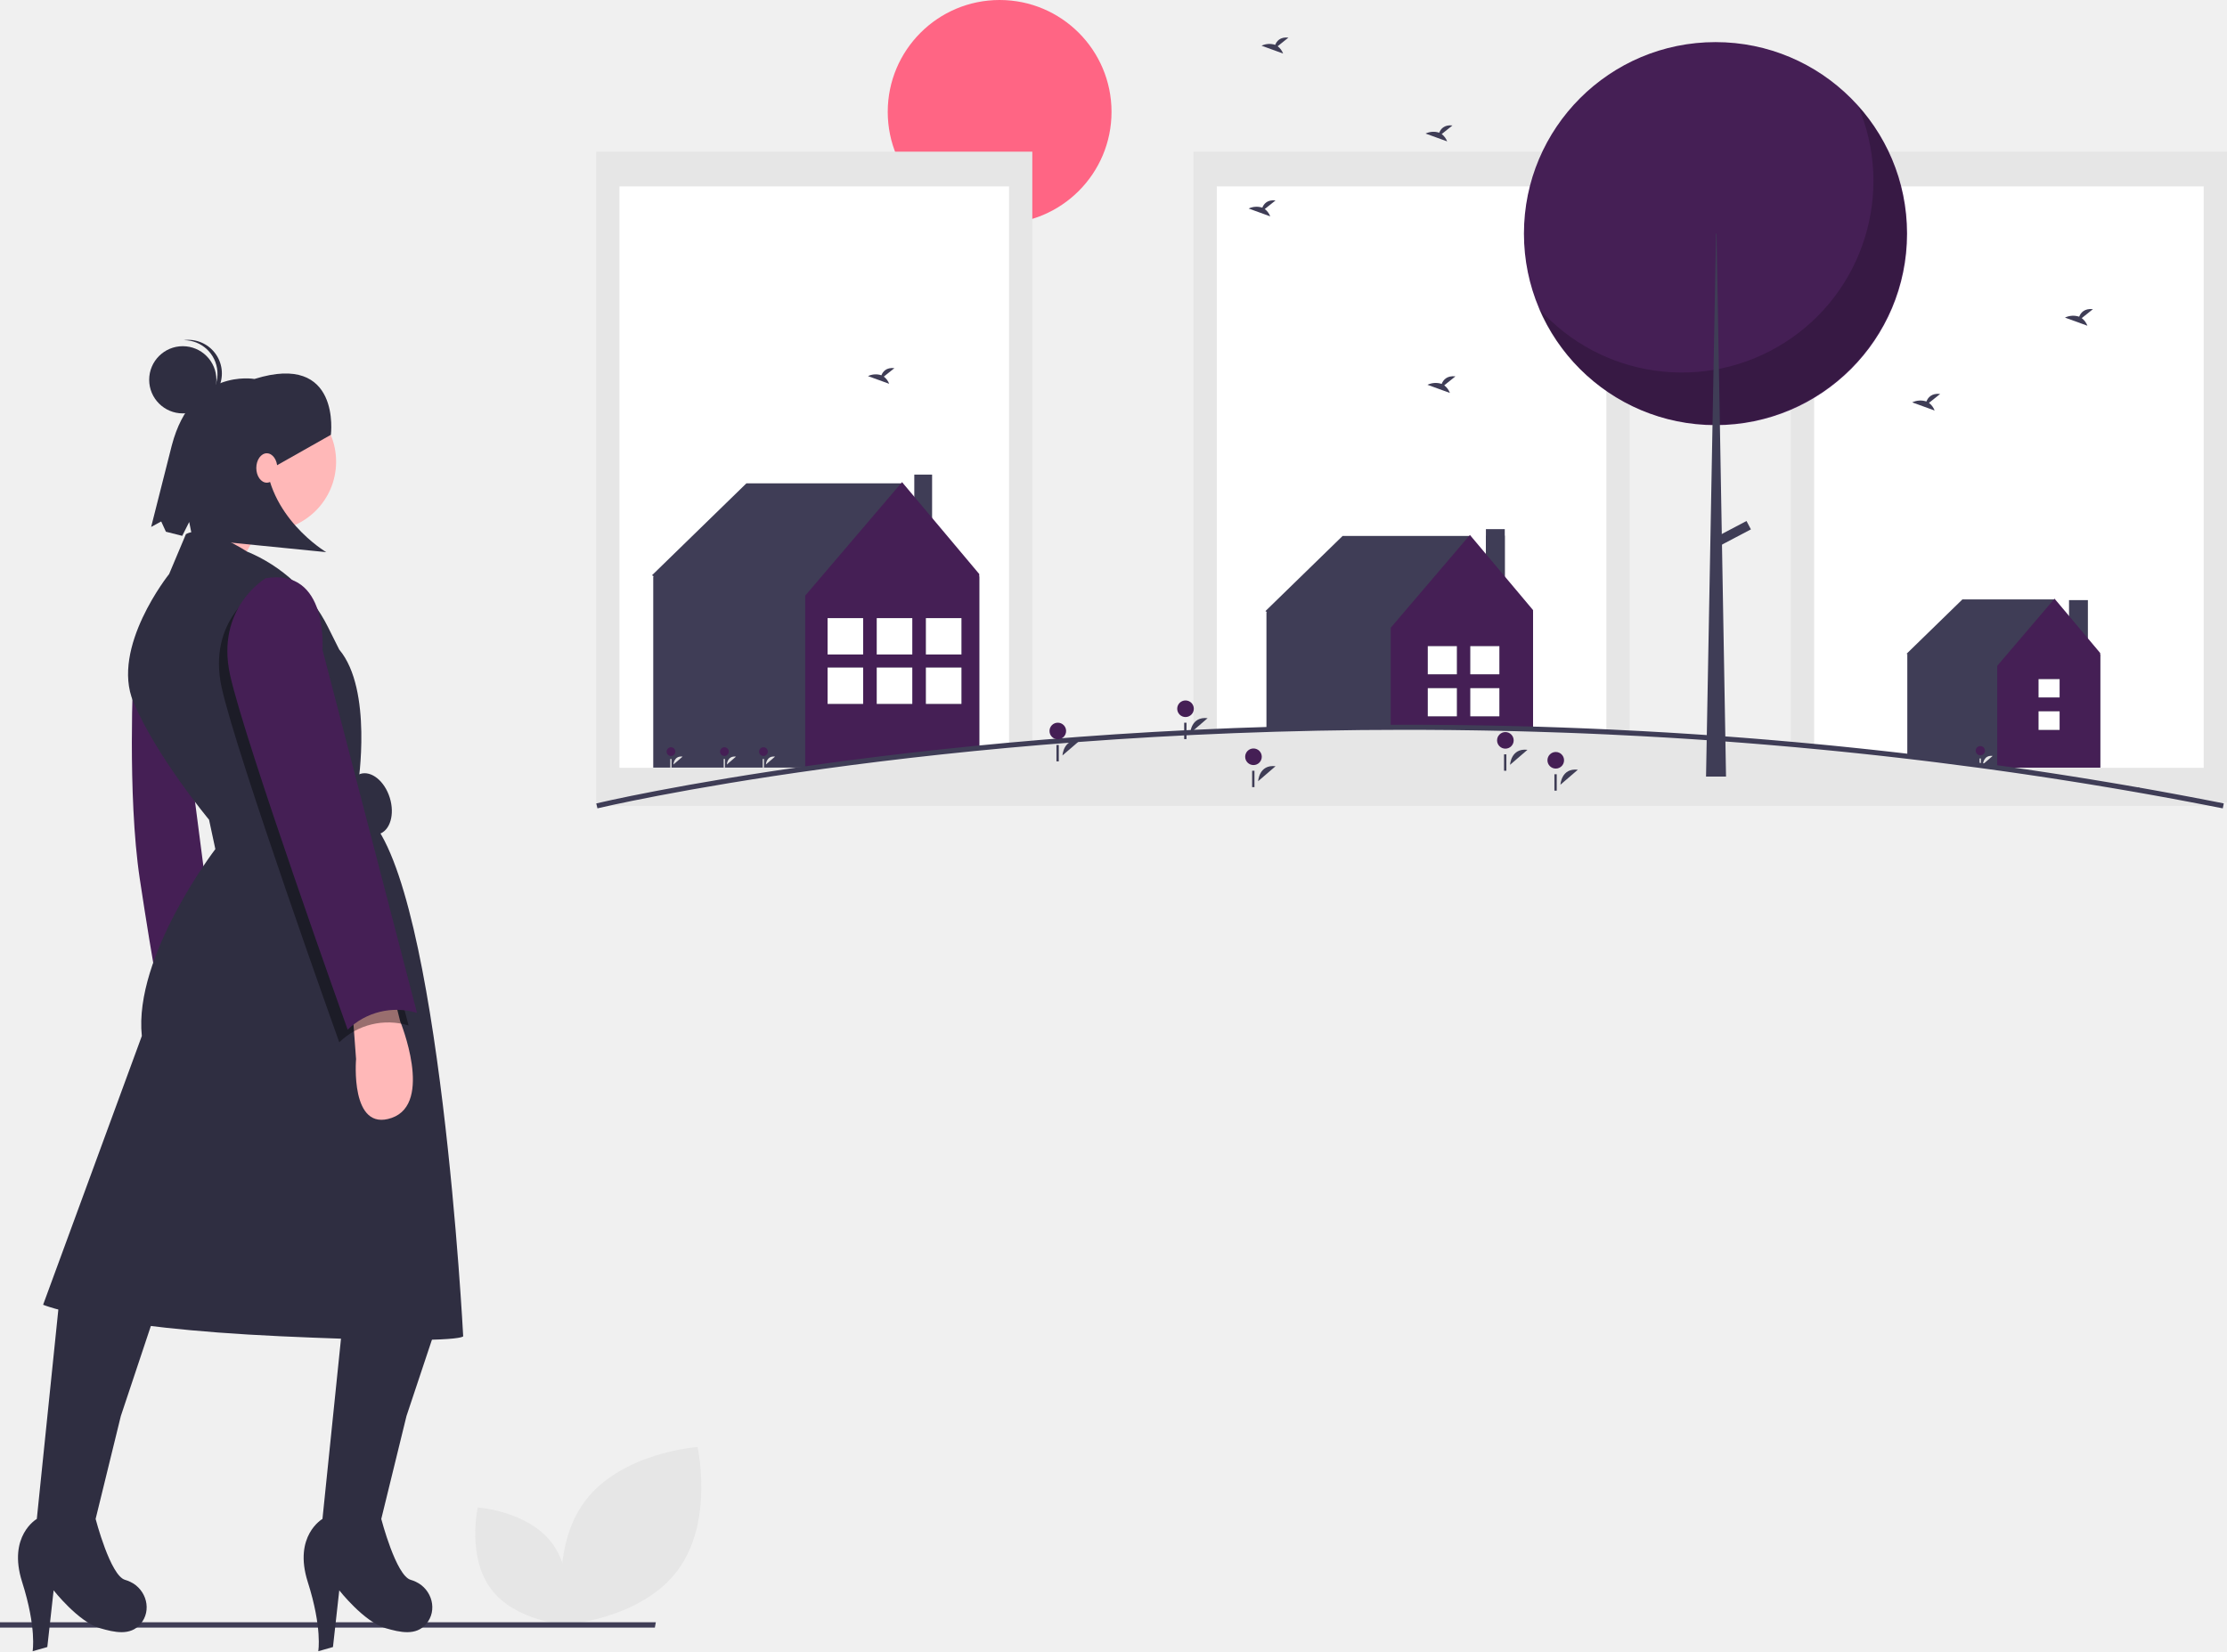
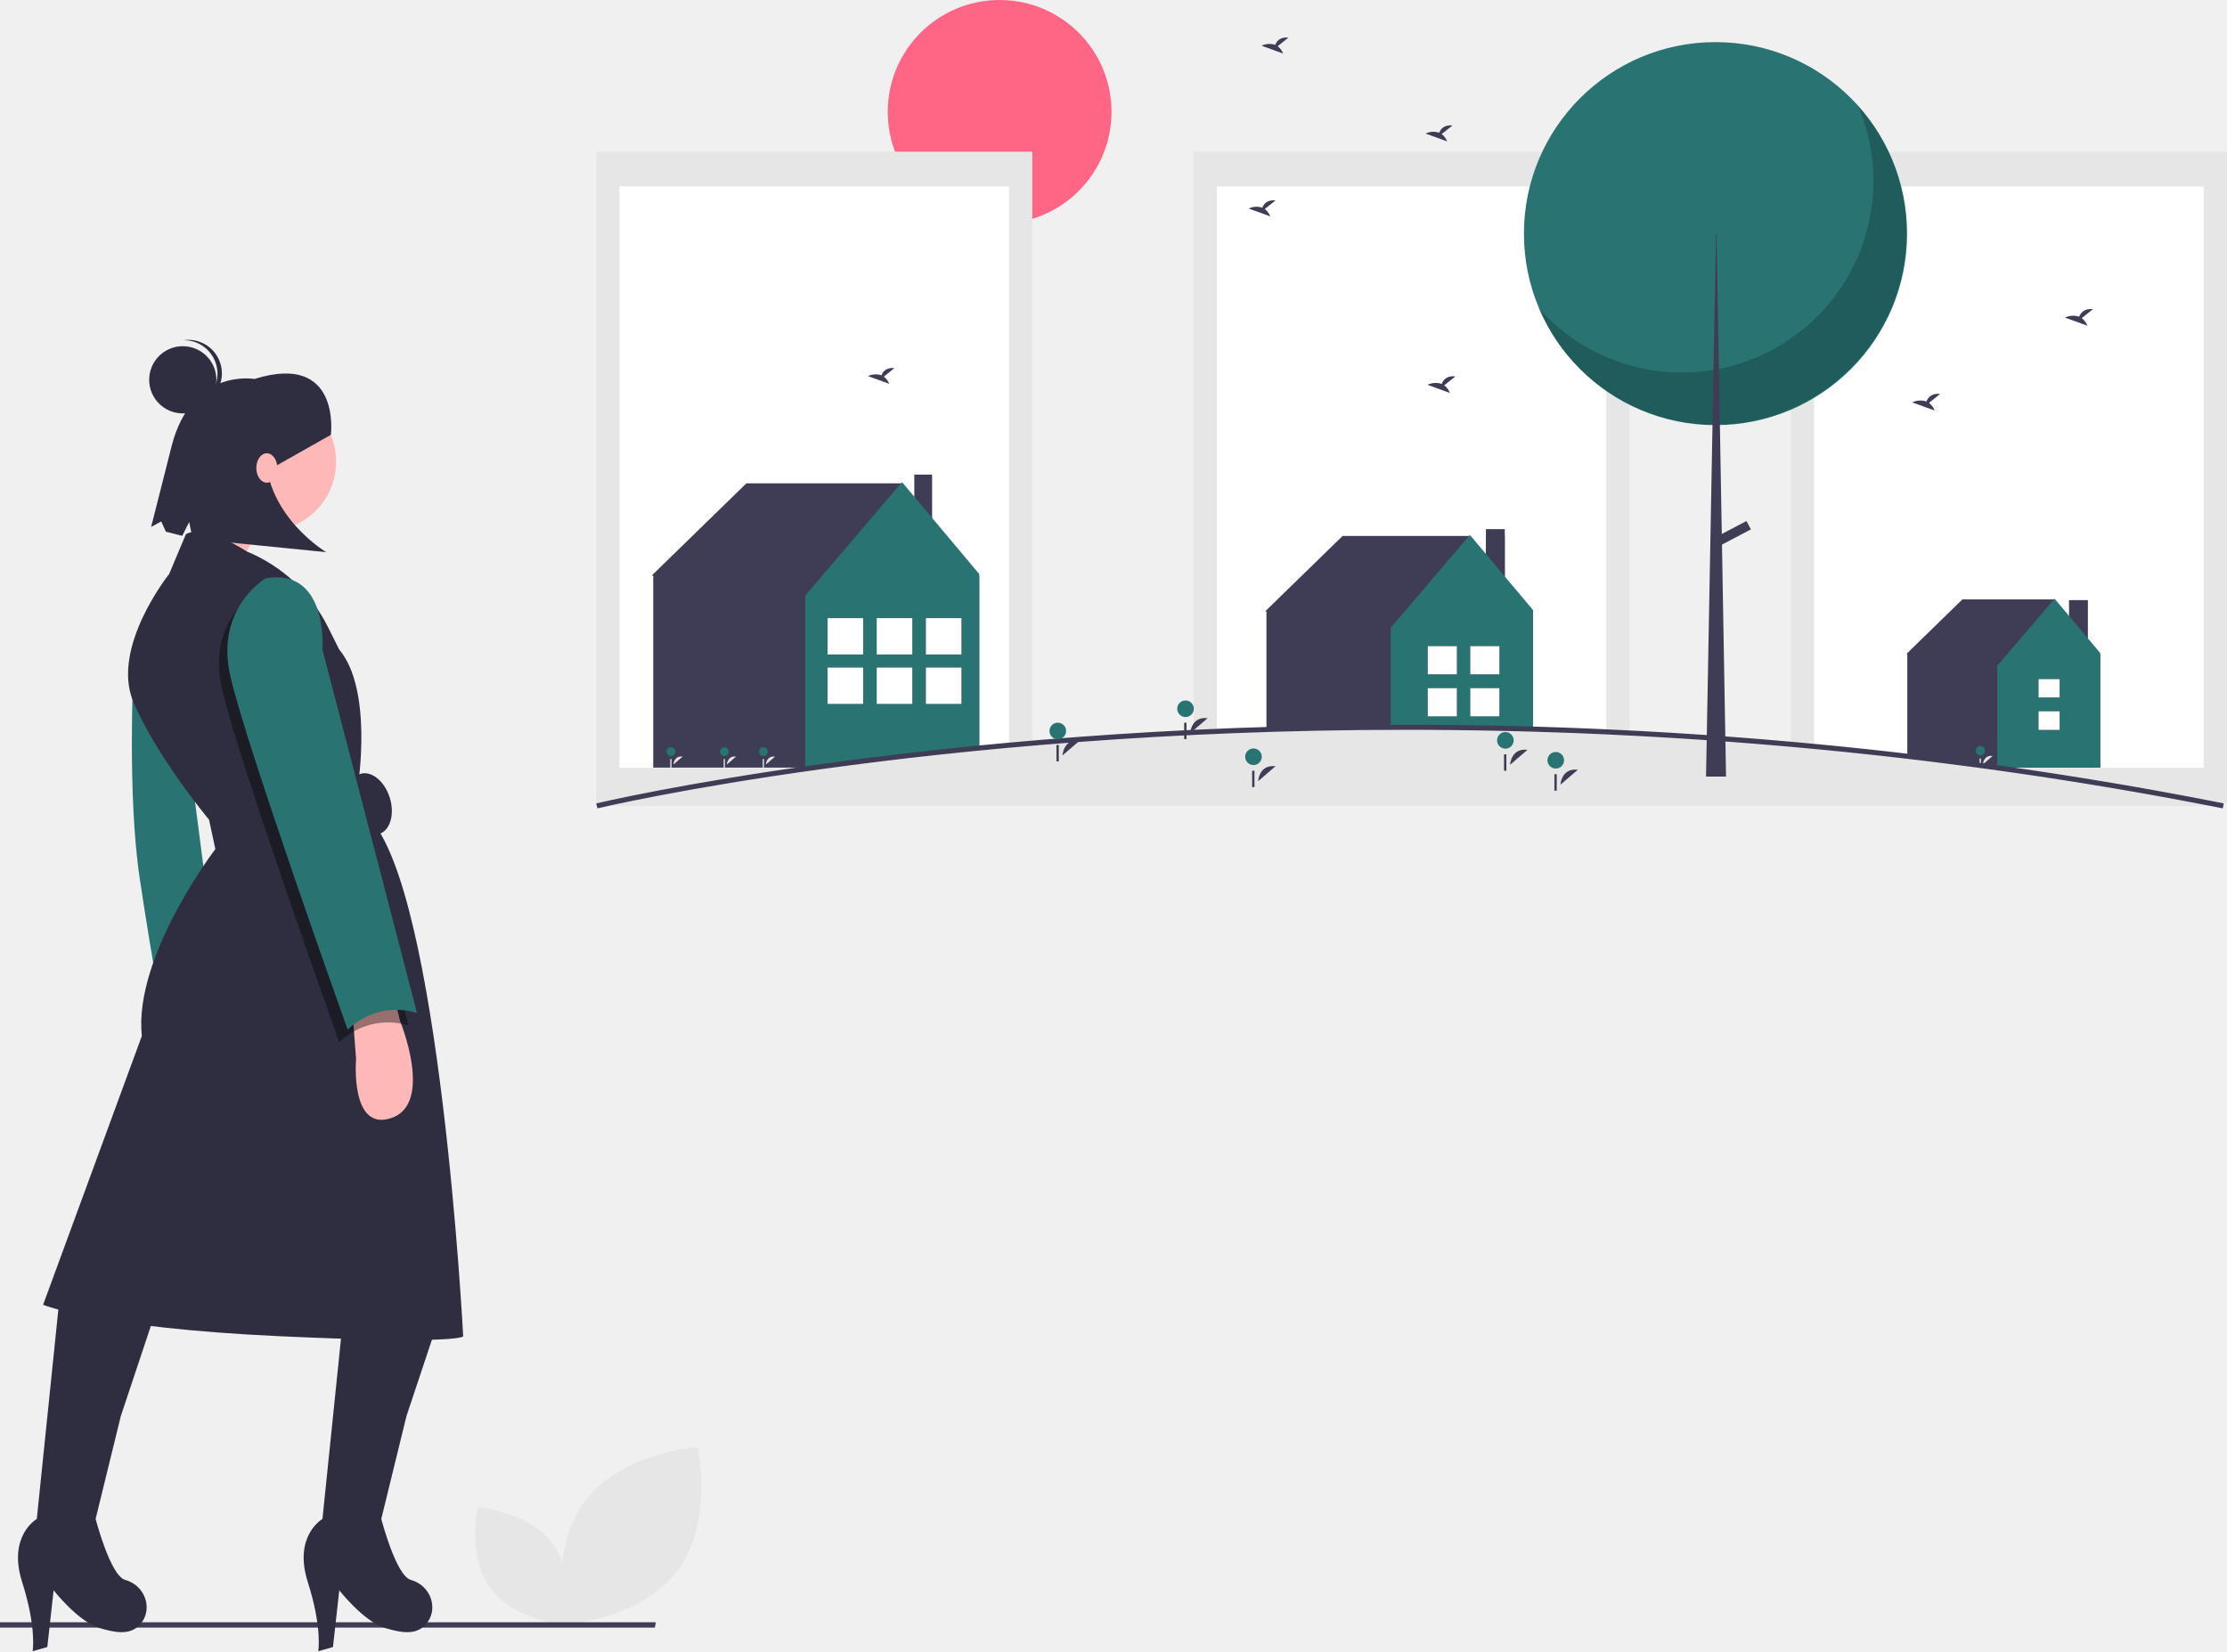
<svg xmlns="http://www.w3.org/2000/svg" id="b60f32bd-2d4f-44b2-aae8-23a042c308d4" data-name="Layer 1" width="876.501" height="650.059" viewBox="0 0 876.501 650.059">
  <path d="M428.432,743.235c-14.42,19.311-44.352,21.344-44.352,21.344s-6.554-29.277,7.866-48.588,44.352-21.344,44.352-21.344S442.852,723.924,428.432,743.235Z" transform="translate(-161.7494 -124.9706)" fill="#e6e6e6" />
  <path d="M354.975,750.494c9.515,12.743,29.267,14.084,29.267,14.084s4.324-19.319-5.191-32.062-29.267-14.084-29.267-14.084S345.46,737.752,354.975,750.494Z" transform="translate(-161.7494 -124.9706)" fill="#e6e6e6" />
  <polygon points="257.738 640.769 0 640.769 0 638.663 258.12 638.663 257.738 640.769" fill="#3f3d56" />
  <rect x="704.84" y="59.708" width="171.662" height="256.248" fill="#e6e6e6" />
  <rect x="714.006" y="73.392" width="153.329" height="228.882" fill="#fff" />
  <rect x="814.329" y="236.255" width="7.421" height="25.69" fill="#3f3d56" />
  <polygon points="826.808 258.178 808.335 235.97 772.369 235.97 750.39 257.378 750.834 257.663 750.675 257.663 750.675 302.192 826.603 302.192 826.603 257.663 826.808 258.178" fill="#3f3d56" />
-   <polygon points="808.62 235.684 786.07 262.122 786.07 302.192 826.603 302.192 826.603 257.092 808.62 235.684" fill="#451f55" />
+   <polygon points="808.62 235.684 786.07 262.122 786.07 302.192 826.603 302.192 826.603 257.092 808.62 235.684" fill="#297373" />
  <rect x="802.34" y="280.033" width="8.278" height="7.317" fill="#3f3d56" />
  <rect x="802.34" y="267.368" width="8.278" height="7.201" fill="#3f3d56" />
  <rect x="802.34" y="280.033" width="8.278" height="7.317" fill="#fff" />
  <rect x="802.34" y="267.368" width="8.278" height="7.201" fill="#fff" />
  <path d="M942.198,425.857s.177-3.718,3.815-3.286" transform="translate(-161.7494 -124.9706)" fill="#e6e6e6" />
-   <circle cx="779.421" cy="295.527" r="1.821" fill="#451f55" />
+   <circle cx="779.421" cy="295.527" r="1.821" fill="#297373" />
  <rect x="779.125" y="298.593" width="0.514" height="3.598" fill="#e6e6e6" />
  <rect x="469.738" y="59.708" width="171.662" height="256.248" fill="#e6e6e6" />
  <rect x="478.904" y="73.392" width="153.329" height="228.882" fill="#fff" />
  <path d="M920.946,283.589l4.418-3.534c-3.432-.379-4.843,1.493-5.42,2.975a7.526,7.526,0,0,0-5.6.346l8.84,3.209A6.689,6.689,0,0,0,920.946,283.589Z" transform="translate(-161.7494 -124.9706)" fill="#3f3d56" />
  <path d="M730.168,276.669l4.418-3.534c-3.432-.379-4.843,1.493-5.42,2.975a7.526,7.526,0,0,0-5.601.346l8.84,3.209A6.689,6.689,0,0,0,730.168,276.669Z" transform="translate(-161.7494 -124.9706)" fill="#3f3d56" />
  <path d="M981.076,250.209l4.418-3.534c-3.432-.379-4.843,1.493-5.42,2.975a7.526,7.526,0,0,0-5.601.346l8.84,3.209A6.689,6.689,0,0,0,981.076,250.209Z" transform="translate(-161.7494 -124.9706)" fill="#3f3d56" />
  <rect x="584.825" y="210.882" width="7.421" height="25.69" fill="#3f3d56" />
  <rect x="584.825" y="208.313" width="7.421" height="25.69" fill="#3f3d56" />
  <polygon points="603.461 241.079 578.129 210.991 528.425 210.991 498.051 240.577 498.664 240.971 498.445 240.971 498.445 302.509 603.375 302.509 603.375 240.971 603.461 241.079" fill="#3f3d56" />
-   <polygon points="578.523 210.597 547.36 247.133 547.36 302.509 603.375 302.509 603.375 240.182 578.523 210.597" fill="#451f55" />
+   <polygon points="578.523 210.597 547.36 247.133 547.36 302.509 603.375 302.509 603.375 240.182 578.523 210.597" fill="#297373" />
  <rect x="561.949" y="270.922" width="11.44" height="11.075" fill="#3f3d56" />
  <rect x="561.949" y="254.383" width="11.44" height="11.075" fill="#3f3d56" />
  <rect x="561.949" y="270.922" width="11.44" height="11.075" fill="#fff" />
  <rect x="561.949" y="254.383" width="11.44" height="11.075" fill="#fff" />
  <rect x="578.681" y="270.922" width="11.44" height="11.075" fill="#3f3d56" />
  <rect x="578.681" y="254.383" width="11.44" height="11.075" fill="#3f3d56" />
  <rect x="578.681" y="270.922" width="11.44" height="11.075" fill="#fff" />
  <rect x="578.681" y="254.383" width="11.44" height="11.075" fill="#fff" />
  <circle cx="393.434" cy="44.038" r="44.038" fill="#ff6584" />
  <rect x="234.636" y="59.708" width="171.662" height="256.248" fill="#e6e6e6" />
  <rect x="243.802" y="73.392" width="153.329" height="228.882" fill="#fff" />
  <polygon points="385.454 227.104 354.54 190.288 293.762 190.288 256.619 226.466 257.37 226.948 257.102 226.948 257.102 302.197 385.411 302.197 385.411 226.948 385.454 227.104" fill="#3f3d56" />
  <path d="M509.601,273.237l4.172-3.337c-3.241-.358-4.572,1.41-5.117,2.809a7.106,7.106,0,0,0-5.288.326l8.347,3.03A6.316,6.316,0,0,0,509.601,273.237Z" transform="translate(-161.7494 -124.9706)" fill="#3f3d56" />
  <rect x="359.847" y="186.841" width="7.008" height="24.257" fill="#3f3d56" />
-   <polygon points="355.022 189.806 316.915 234.482 316.915 302.197 385.411 302.197 385.411 225.983 355.022 189.806" fill="#451f55" />
+   <polygon points="355.022 189.806 316.915 234.482 316.915 302.197 385.411 302.197 385.411 225.983 355.022 189.806" fill="#297373" />
  <path d="M447.829,425.935s.168-3.511,3.603-3.103" transform="translate(-161.7494 -124.9706)" fill="#e6e6e6" />
-   <circle cx="285.109" cy="295.904" r="1.719" fill="#451f55" />
+   <circle cx="285.109" cy="295.904" r="1.719" fill="#297373" />
  <rect x="284.83" y="298.799" width="0.485" height="3.397" fill="#e6e6e6" />
  <path d="M463.192,425.935s.168-3.511,3.603-3.103" transform="translate(-161.7494 -124.9706)" fill="#e6e6e6" />
-   <circle cx="300.472" cy="295.904" r="1.719" fill="#451f55" />
+   <circle cx="300.472" cy="295.904" r="1.719" fill="#297373" />
  <rect x="300.193" y="298.799" width="0.485" height="3.397" fill="#e6e6e6" />
  <path d="M426.806,425.935s.168-3.511,3.603-3.103" transform="translate(-161.7494 -124.9706)" fill="#e6e6e6" />
-   <circle cx="264.087" cy="295.904" r="1.719" fill="#451f55" />
+   <circle cx="264.087" cy="295.904" r="1.719" fill="#297373" />
  <rect x="263.807" y="298.799" width="0.485" height="3.397" fill="#e6e6e6" />
  <rect x="325.721" y="243.349" width="13.989" height="14.303" fill="#3f3d56" />
  <rect x="325.721" y="262.811" width="13.989" height="14.303" fill="#3f3d56" />
  <rect x="325.721" y="243.349" width="13.989" height="14.303" fill="#fff" />
  <rect x="325.721" y="262.811" width="13.989" height="14.303" fill="#fff" />
  <rect x="345.068" y="243.349" width="13.989" height="14.303" fill="#3f3d56" />
  <rect x="345.068" y="262.811" width="13.989" height="14.303" fill="#3f3d56" />
  <rect x="345.068" y="243.349" width="13.989" height="14.303" fill="#fff" />
  <rect x="345.068" y="262.811" width="13.989" height="14.303" fill="#fff" />
  <rect x="364.414" y="243.349" width="13.989" height="14.303" fill="#3f3d56" />
  <rect x="364.414" y="262.811" width="13.989" height="14.303" fill="#3f3d56" />
  <rect x="364.414" y="243.349" width="13.989" height="14.303" fill="#fff" />
  <rect x="364.414" y="262.811" width="13.989" height="14.303" fill="#fff" />
  <path d="M1036.785,442.231H396.649S526.619,410.934,718.049,411.289q1.611,0,3.223.009,5.728.021,11.522.078,4.536.048,9.109.12c1.317.018,2.634.042,3.959.065.53.009,1.052.018,1.575.028q1.821.035,3.664.074,3.455.069,6.931.157,3.046.076,6.122.166c.78.018,1.575.042,2.362.069q5.574.159,11.191.369c.868.032,1.736.065,2.612.097,1.199.041,2.406.092,3.605.138q2.384.097,4.768.198c2.068.088,4.128.18,6.195.277q6.49.297,13.053.655,4.878.256,9.786.553c1.391.083,2.789.171,4.187.258q3.212.194,6.438.41c1.369.092,2.745.184,4.113.277,1.656.111,3.304.226,4.959.346,1.648.12,3.311.24,4.967.364q2.494.187,4.989.378c1.67.129,3.333.258,5.003.397,1.648.129,3.296.267,4.952.406q10.573.878,21.301,1.914c1.369.129,2.752.263,4.128.401q2.13.208,4.275.429,2.98.297,5.982.618,2.572.27,5.151.549c1.552.166,3.12.337,4.68.512l.486.055c1.722.189,3.451.387,5.173.586,1.729.198,3.466.401,5.195.604q2.605.304,5.209.623c1.744.212,3.48.424,5.224.641,1.361.171,2.715.341,4.076.512.677.088,1.354.171,2.031.258q2.185.284,4.385.572,2.627.346,5.261.696c.199.028.39.055.589.078q4.084.553,8.175,1.125c.368.051.743.106,1.118.157q2.141.297,4.282.609c1.427.207,2.855.41,4.29.623.059.005.118.014.177.023,2.023.295,4.039.595,6.07.904q1.512.221,3.024.457c1.383.208,2.759.42,4.142.636.905.143,1.81.286,2.722.429.67.097,1.339.203,2.009.314q2.119.325,4.246.673,1.976.318,3.951.641a.92.92,0,0,1,.11.018c.316.051.625.101.942.152.964.157,1.928.318,2.899.48.993.166,1.994.332,2.995.503.876.148,1.759.295,2.634.447a.332.332,0,0,1,.074.009c.125.018.25.041.375.065,1.015.171,2.031.341,3.046.521,1.015.175,2.031.35,3.054.53.103.014.206.032.309.051q1.181.201,2.362.415s0-.005.007,0c.449.074.898.157,1.347.235q1.799.318,3.598.641c.773.138,1.553.277,2.325.42q3.234.588,6.482,1.185c2.163.401,4.334.807,6.497,1.217,1.302.244,2.597.493,3.9.747q1.832.346,3.664.706C1033.128,441.512,1034.96,441.867,1036.785,442.231Z" transform="translate(-161.7494 -124.9706)" fill="#e6e6e6" />
  <path d="M396.649,442.231" transform="translate(-161.7494 -124.9706)" fill="none" stroke="#3f3d56" stroke-miterlimit="10" stroke-width="2" />
  <path d="M1036.589,443.212c-1.623-.324-3.252-.641-4.877-.957l-.601-.117q-1.83-.36-3.658-.704c-1.306-.255-2.599-.503-3.898-.747q-3.246-.616-6.495-1.217-2.84-.527-5.677-1.039l-.802-.146c-.66-.122-1.324-.24-1.983-.358l-.339-.061q-1.636-.296-3.27-.583l-.507-.089v.01l-1.179-.214-.064-.012-.113-.021q-1.085-.196-2.173-.381c-.104-.019-.188-.034-.272-.045l-3.092-.536c-.969-.172-1.934-.334-2.897-.496l-.146-.024c-.128-.023-.242-.045-.355-.062-.87-.147-1.648-.278-2.423-.408l-7.246-1.204q-1.975-.325-3.948-.64-2.127-.346-4.237-.672c-.675-.111-1.338-.216-2-.312l-2.736-.431c-1.38-.216-2.754-.428-4.135-.635-1.01-.157-2.015-.309-3.021-.456-2.034-.31-4.049-.609-6.07-.903l-.178-.023q-1.38-.204-2.752-.4l-1.535-.222q-2.139-.311-4.276-.608l-1.117-.157q-4.097-.574-8.172-1.125c-.155-.018-.322-.041-.494-.065l-15.838-2.05c-1.742-.216-3.479-.428-5.222-.641q-2.602-.318-5.204-.622c-1.729-.203-3.465-.406-5.192-.604-1.72-.198-3.448-.396-5.168-.585l-.49-.056c-1.556-.174-3.122-.345-4.672-.511q-2.417-.265-4.816-.514l-.332-.035q-3.001-.318-5.978-.617-2.143-.221-4.272-.429c-1.376-.138-2.758-.271-4.124-.4-6.999-.677-14.161-1.32-21.291-1.913-1.686-.141-3.316-.278-4.946-.406-1.674-.139-3.334-.267-5.003-.396q-2.492-.193-4.985-.378c-1.483-.111-2.973-.219-4.451-.327l-.514-.037c-1.653-.12-3.3-.235-4.953-.345l-4.114-.277q-3.218-.214-6.432-.41l-.373-.023q-1.91-.119-3.812-.235-4.906-.289-9.778-.553-6.555-.36-13.047-.654c-2.066-.097-4.125-.189-6.191-.277q-2.164-.094-4.325-.18l-1.657-.065c-.795-.032-1.591-.063-2.383-.09l-2.615-.097q-5.613-.208-11.182-.369c-.791-.027-1.581-.051-2.357-.069-2.057-.06-4.094-.116-6.123-.166q-3.473-.083-6.927-.157l-5.236-.101q-1.985-.035-3.954-.065c-3.055-.05-6.084-.087-9.106-.12q-5.792-.062-11.516-.079l-.293-.001q-1.463-.006-2.926-.008c-1.062-.002-2.133-.003-3.191-.003-187.408,0-316.683,30.606-317.974,30.917l-.468-1.944c1.293-.312,130.819-30.973,318.442-30.973,1.071,0,2.118.001,3.193.003q1.463,0,2.932.008l.293.001q5.73.021,11.529.079c3.026.032,6.06.069,9.115.12q1.973.028,3.959.065l5.244.101q3.453.07,6.933.158,3.05.075,6.127.166c.778.018,1.576.042,2.368.069q5.566.159,11.192.369l2.612.097c.793.028,1.593.059,2.391.091l1.66.066q2.165.088,4.328.18c2.069.088,4.13.18,6.199.277q6.494.297,13.062.655,4.878.256,9.789.554,1.904.114,3.819.235l.371.023q3.212.194,6.442.411l4.114.277c1.656.11,3.307.226,4.964.346l.514.038c1.48.107,2.972.215,4.456.327q2.495.187,4.99.378c1.673.129,3.337.259,5.009.397q2.445.192,4.905.402c7.186.597,14.356,1.241,21.362,1.918,1.367.129,2.753.263,4.131.401,1.419.139,2.848.282,4.277.43q2.978.297,5.985.618l.331.035q2.407.253,4.823.514c1.551.166,3.119.337,4.682.512l.487.056c1.719.189,3.45.387,5.174.585,1.729.199,3.466.402,5.196.604q2.607.305,5.214.623c1.745.212,3.481.424,5.227.642l15.869,2.054c.155.021.307.043.464.061,2.744.372,5.468.745,8.199,1.128l1.113.156q2.15.299,4.292.61l1.533.222q1.377.199,2.76.401c.024.008.101.011.186.024q3.021.44,6.064.903,1.509.22,3.027.457c1.38.207,2.758.419,4.144.637l2.723.429c.664.096,1.341.203,2.018.315q2.105.323,4.242.673,1.976.317,3.953.641a1.632,1.632,0,0,1,.19.035l7.063,1.169c.749.126,1.502.253,2.25.382l.186.029c.085.011.221.036.357.061l.13.021c.971.164,1.94.327,2.911.499l3.052.53c.072.009.187.029.302.049q1.012.172,2.021.354l.206-.114.336.208c.231.039.462.08.693.121l.796.141q1.636.29,3.273.584l.338.06c.663.119,1.33.238,1.991.36l.799.145q2.837.516,5.685,1.04c2.164.402,4.337.808,6.501,1.219,1.302.244,2.601.494,3.904.748,1.218.23,2.442.465,3.666.706l.598.117c1.628.316,3.261.634,4.886.959Z" transform="translate(-161.7494 -124.9706)" fill="#3f3d56" />
-   <circle cx="675.187" cy="91.974" r="75.396" fill="#451f55" />
+   <circle cx="675.187" cy="91.974" r="75.396" fill="#297373" />
  <path d="M893.02,166.586a75.401,75.401,0,0,1-125.631,79.796,75.402,75.402,0,1,0,125.631-79.796Z" transform="translate(-161.7494 -124.9706)" opacity="0.2" />
  <polygon points="675.394 91.974 675.601 91.974 679.33 305.732 671.459 305.732 675.394 91.974" fill="#3f3d56" />
  <rect x="841.908" y="327.966" width="3.728" height="14.085" transform="translate(585.3786 -692.6478) rotate(62.23413)" fill="#3f3d56" />
  <path d="M656.934,432.513s.318-6.673,6.847-5.897" transform="translate(-161.7494 -124.9706)" fill="#3f3d56" />
-   <circle cx="493.34" cy="297.925" r="3.267" fill="#451f55" />
+   <circle cx="493.34" cy="297.925" r="3.267" fill="#297373" />
  <rect x="492.808" y="303.427" width="0.922" height="6.456" fill="#3f3d56" />
  <path d="M775.907,433.896s.318-6.673,6.847-5.897" transform="translate(-161.7494 -124.9706)" fill="#3f3d56" />
-   <circle cx="612.313" cy="299.308" r="3.267" fill="#451f55" />
+   <circle cx="612.313" cy="299.308" r="3.267" fill="#297373" />
  <rect x="611.781" y="304.81" width="0.922" height="6.456" fill="#3f3d56" />
  <path d="M579.924,422.368s.318-6.673,6.847-5.897" transform="translate(-161.7494 -124.9706)" fill="#3f3d56" />
-   <circle cx="416.33" cy="287.78" r="3.267" fill="#451f55" />
+   <circle cx="416.33" cy="287.78" r="3.267" fill="#297373" />
  <rect x="415.799" y="293.282" width="0.922" height="6.456" fill="#3f3d56" />
  <path d="M630.188,413.606s.318-6.673,6.847-5.897" transform="translate(-161.7494 -124.9706)" fill="#3f3d56" />
-   <circle cx="466.594" cy="279.018" r="3.267" fill="#451f55" />
+   <circle cx="466.594" cy="279.018" r="3.267" fill="#297373" />
  <rect x="466.062" y="284.52" width="0.922" height="6.456" fill="#3f3d56" />
  <path d="M756.078,426.057s.318-6.673,6.847-5.897" transform="translate(-161.7494 -124.9706)" fill="#3f3d56" />
-   <circle cx="592.484" cy="291.469" r="3.267" fill="#451f55" />
+   <circle cx="592.484" cy="291.469" r="3.267" fill="#297373" />
  <rect x="591.952" y="296.971" width="0.922" height="6.456" fill="#3f3d56" />
  <path d="M664.608,143.17l4.245-3.395c-3.298-.364-4.653,1.435-5.207,2.858a7.231,7.231,0,0,0-5.381.332l8.494,3.083A6.427,6.427,0,0,0,664.608,143.17Z" transform="translate(-161.7494 -124.9706)" fill="#3f3d56" />
  <path d="M729.167,177.755l4.245-3.395c-3.298-.364-4.653,1.435-5.207,2.858a7.231,7.231,0,0,0-5.381.332l8.494,3.083A6.427,6.427,0,0,0,729.167,177.755Z" transform="translate(-161.7494 -124.9706)" fill="#3f3d56" />
  <path d="M659.535,207.267l4.245-3.395c-3.298-.364-4.653,1.435-5.207,2.858a7.231,7.231,0,0,0-5.381.332l8.494,3.083A6.427,6.427,0,0,0,659.535,207.267Z" transform="translate(-161.7494 -124.9706)" fill="#3f3d56" />
  <ellipse cx="307.263" cy="441.473" rx="8.267" ry="12.4" transform="translate(-278.9437 -13.86844) rotate(-17.26732)" fill="#2f2e41" />
-   <path d="M214.265,388.154s-2.48,49.599,2.48,82.666,10.747,64.479,10.747,64.479,14.053-10.747,22.32-7.44L234.931,412.954Z" transform="translate(-161.7494 -124.9706)" fill="#451f55" />
+   <path d="M214.265,388.154s-2.48,49.599,2.48,82.666,10.747,64.479,10.747,64.479,14.053-10.747,22.32-7.44L234.931,412.954Z" transform="translate(-161.7494 -124.9706)" fill="#297373" />
  <circle cx="105.008" cy="181.757" r="27.28" fill="#ffb8b8" />
  <polygon points="87.235 188.784 75.662 218.544 92.195 225.984 108.728 196.224 87.235 188.784" fill="#ffb8b8" />
  <path d="M258.88,342.069h0s-16.509-10.955-23.949-6.821l-6.613,15.706s-23.146,28.933-14.053,50.426,29.76,46.293,29.76,46.293l2.48,11.573s-32.24,42.16-28.933,73.572L178.718,638.631s21.493,9.093,93.412,12.4,71.919,0,71.919,0-9.093-176.078-37.2-204.184l-4.133-13.227s5.787-37.2-7.44-52.906l-4.469-8.938A62.267,62.267,0,0,0,258.88,342.069Z" transform="translate(-161.7494 -124.9706)" fill="#2f2e41" />
  <path d="M300.237,519.592l1.653,22.32s-2.48,28.933,14.053,23.146S319.25,527.032,319.25,527.032l-2.48-9.92Z" transform="translate(-161.7494 -124.9706)" fill="#ffb8b8" />
  <path d="M185.332,634.498,176.238,722.95s-11.573,6.613-5.787,24.8,4.133,27.28,4.133,27.28l5.787-1.653,2.48-22.32s9.713,12.4,18.186,14.88c5.884,1.722,11.968,3.046,15.967-1.566,4.658-5.372,2.411-13.669-4.029-16.685a13.526,13.526,0,0,0-2.018-.762c-5.787-1.653-11.573-23.973-11.573-23.973l9.92-40.506,14.88-44.639Z" transform="translate(-161.7494 -124.9706)" fill="#2f2e41" />
  <path d="M297.757,634.498,288.664,722.95s-11.573,6.613-5.787,24.8,4.133,27.28,4.133,27.28l5.787-1.653,2.48-22.32s9.713,12.4,18.186,14.88c5.884,1.722,11.968,3.046,15.967-1.566,4.658-5.372,2.411-13.669-4.029-16.685a13.526,13.526,0,0,0-2.018-.762C317.597,745.27,311.81,722.95,311.81,722.95L321.73,682.444l14.88-44.639Z" transform="translate(-161.7494 -124.9706)" fill="#2f2e41" />
  <path d="M263.037,357.567s-19.84,11.573-14.053,38.026S295.277,535.299,295.277,535.299a27.565,27.565,0,0,1,27.28-6.613l-37.2-143.012S287.837,353.434,263.037,357.567Z" transform="translate(-161.7494 -124.9706)" opacity="0.4" />
-   <path d="M266.344,352.608s-19.84,11.573-14.053,38.026,46.293,139.705,46.293,139.705a27.565,27.565,0,0,1,27.28-6.613L288.664,380.714S291.144,348.474,266.344,352.608Z" transform="translate(-161.7494 -124.9706)" fill="#451f55" />
+   <path d="M266.344,352.608s-19.84,11.573-14.053,38.026,46.293,139.705,46.293,139.705a27.565,27.565,0,0,1,27.28-6.613L288.664,380.714S291.144,348.474,266.344,352.608Z" transform="translate(-161.7494 -124.9706)" fill="#297373" />
  <path d="M291.977,296.149s4.202-32.705-30.087-21.981c0,0-24.49-4.493-32.521,26.139l-8.132,32.111,3.963-2.157,1.848,4.039,6.422,1.626,2.748-5.455,1.329,6.624,52.601,5.244s-23.559-13.933-23.932-38.903l4.487,4.742Z" transform="translate(-161.7494 -124.9706)" fill="#2f2e41" />
  <circle cx="71.942" cy="149.518" r="13.227" fill="#2f2e41" />
  <path d="M247.32,271.25a13.216,13.216,0,0,0-13.22-12.362c.273-.035.544-.077.822-.095a13.227,13.227,0,1,1,1.697,26.399c-.278.018-.552.011-.828.011A13.216,13.216,0,0,0,247.32,271.25Z" transform="translate(-161.7494 -124.9706)" fill="#2f2e41" />
  <ellipse cx="105.008" cy="184.237" rx="4.133" ry="5.787" fill="#ffb8b8" />
</svg>
